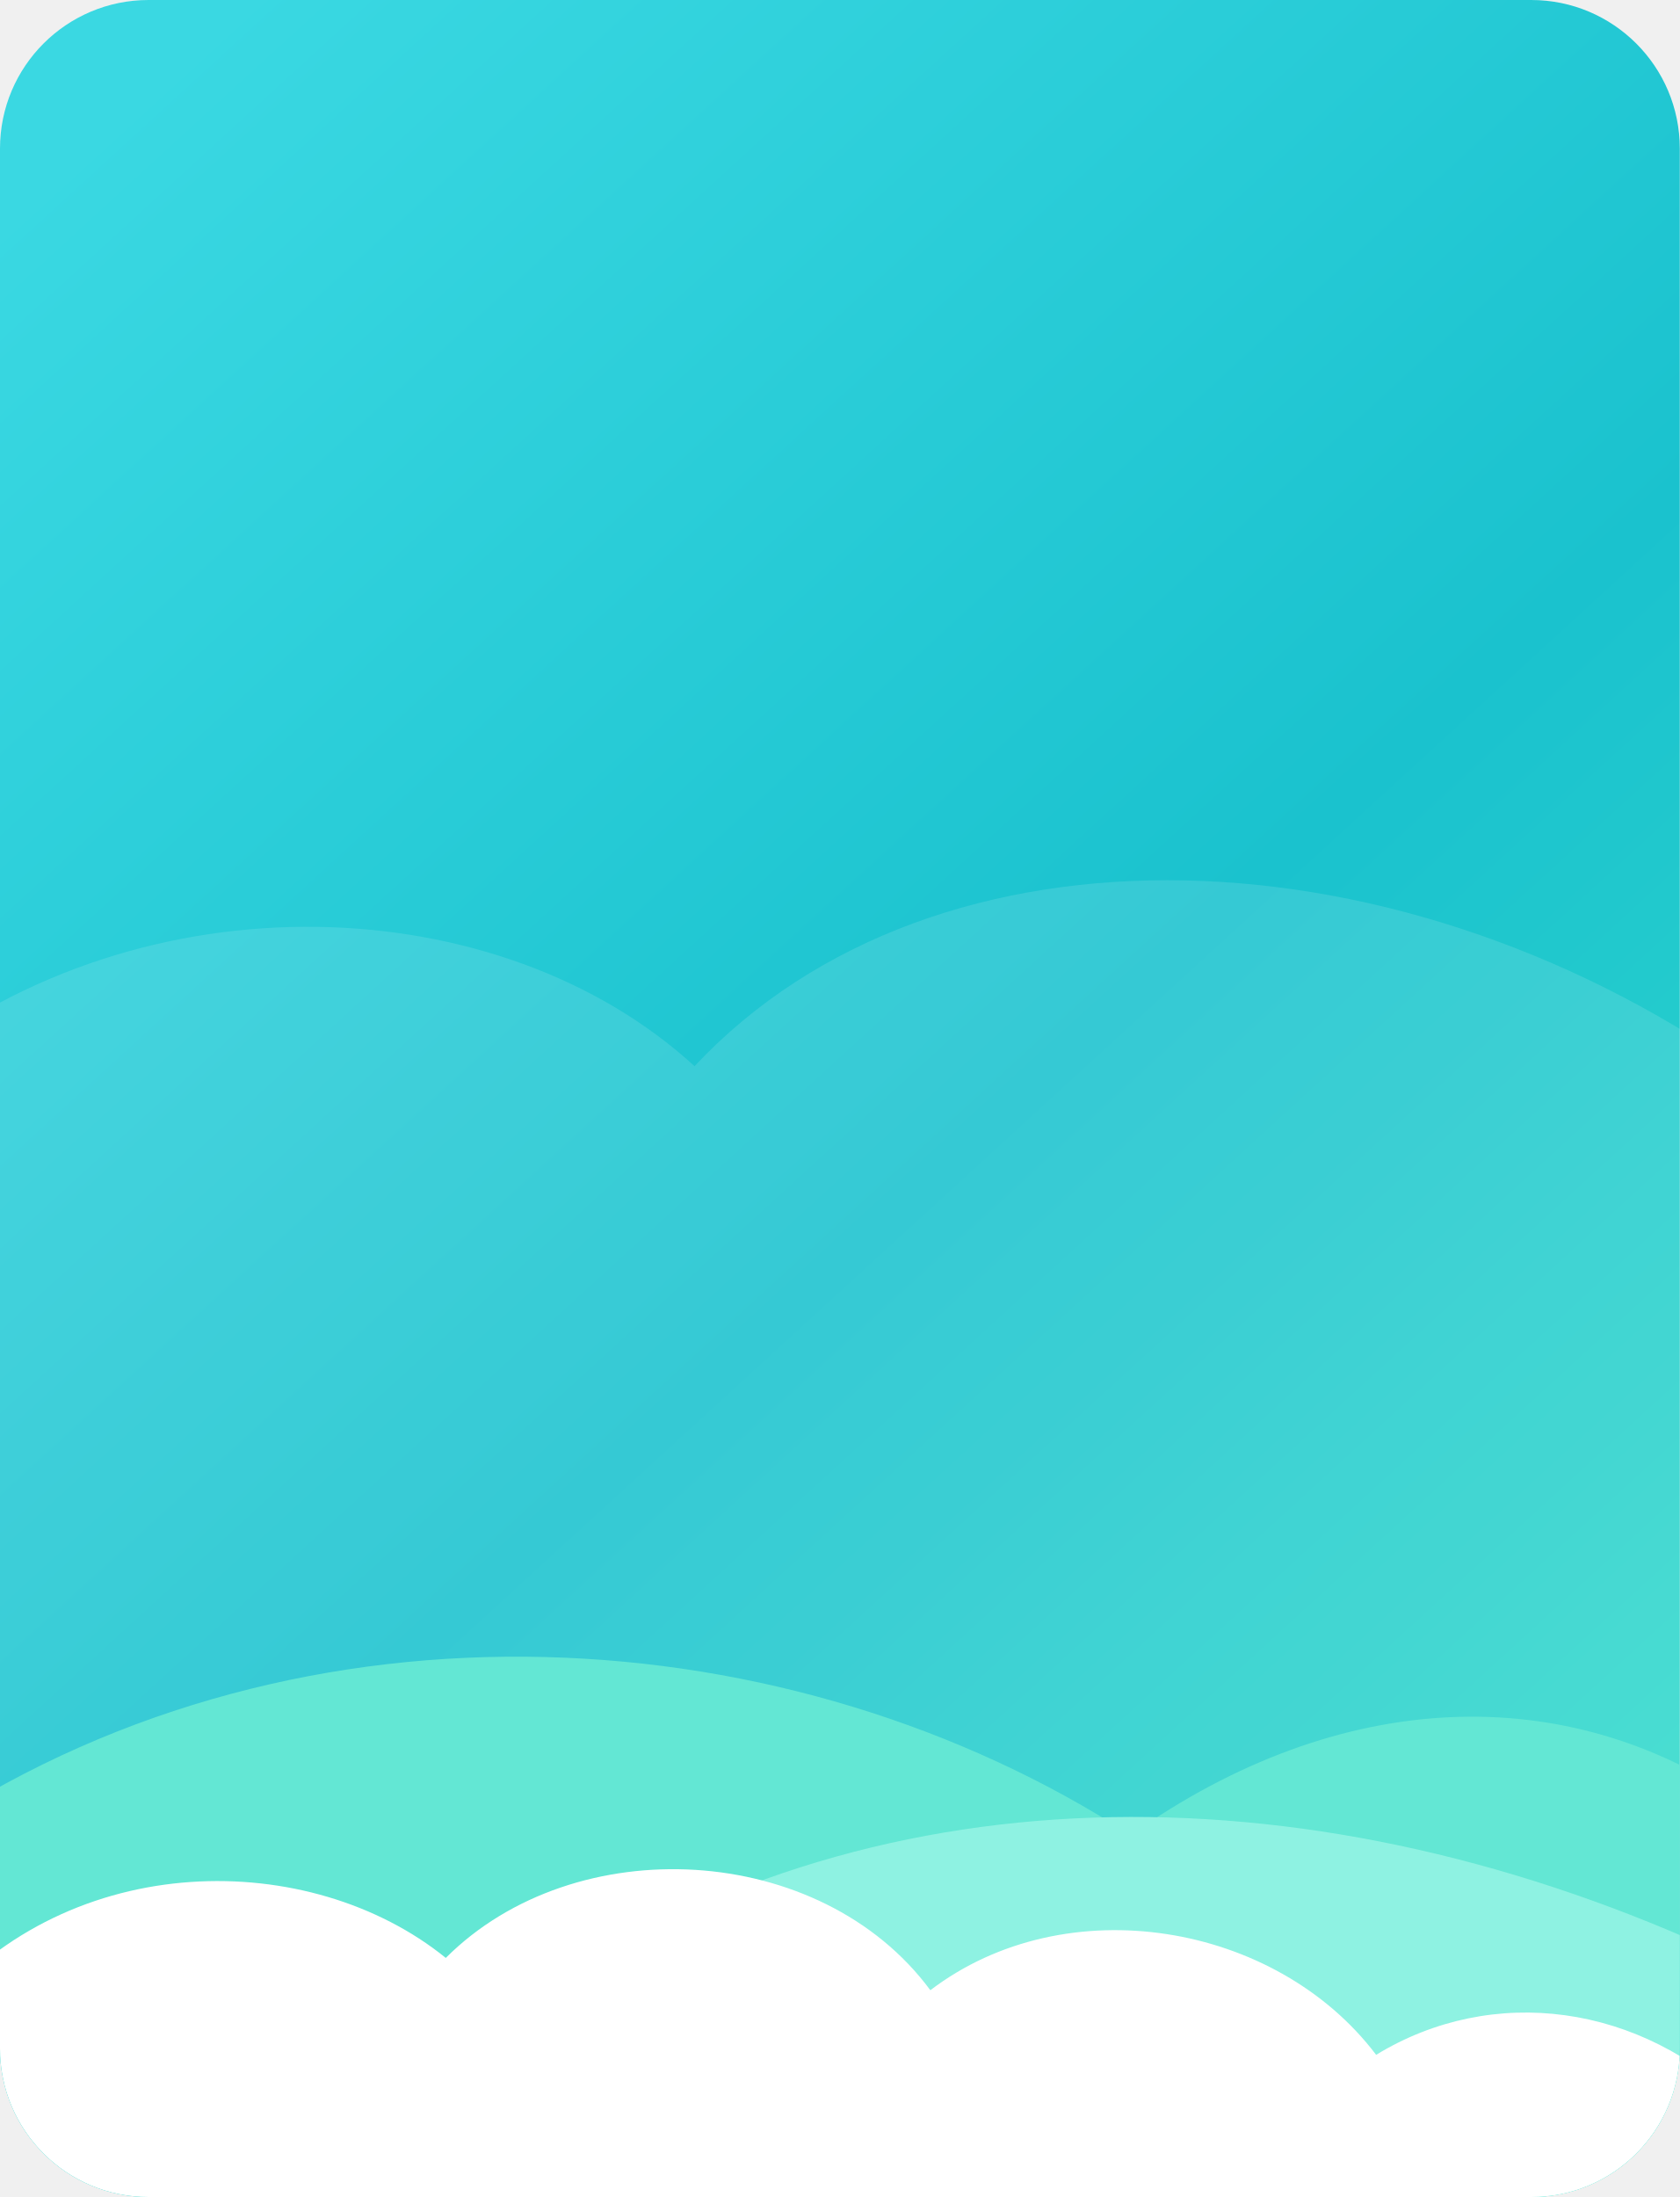
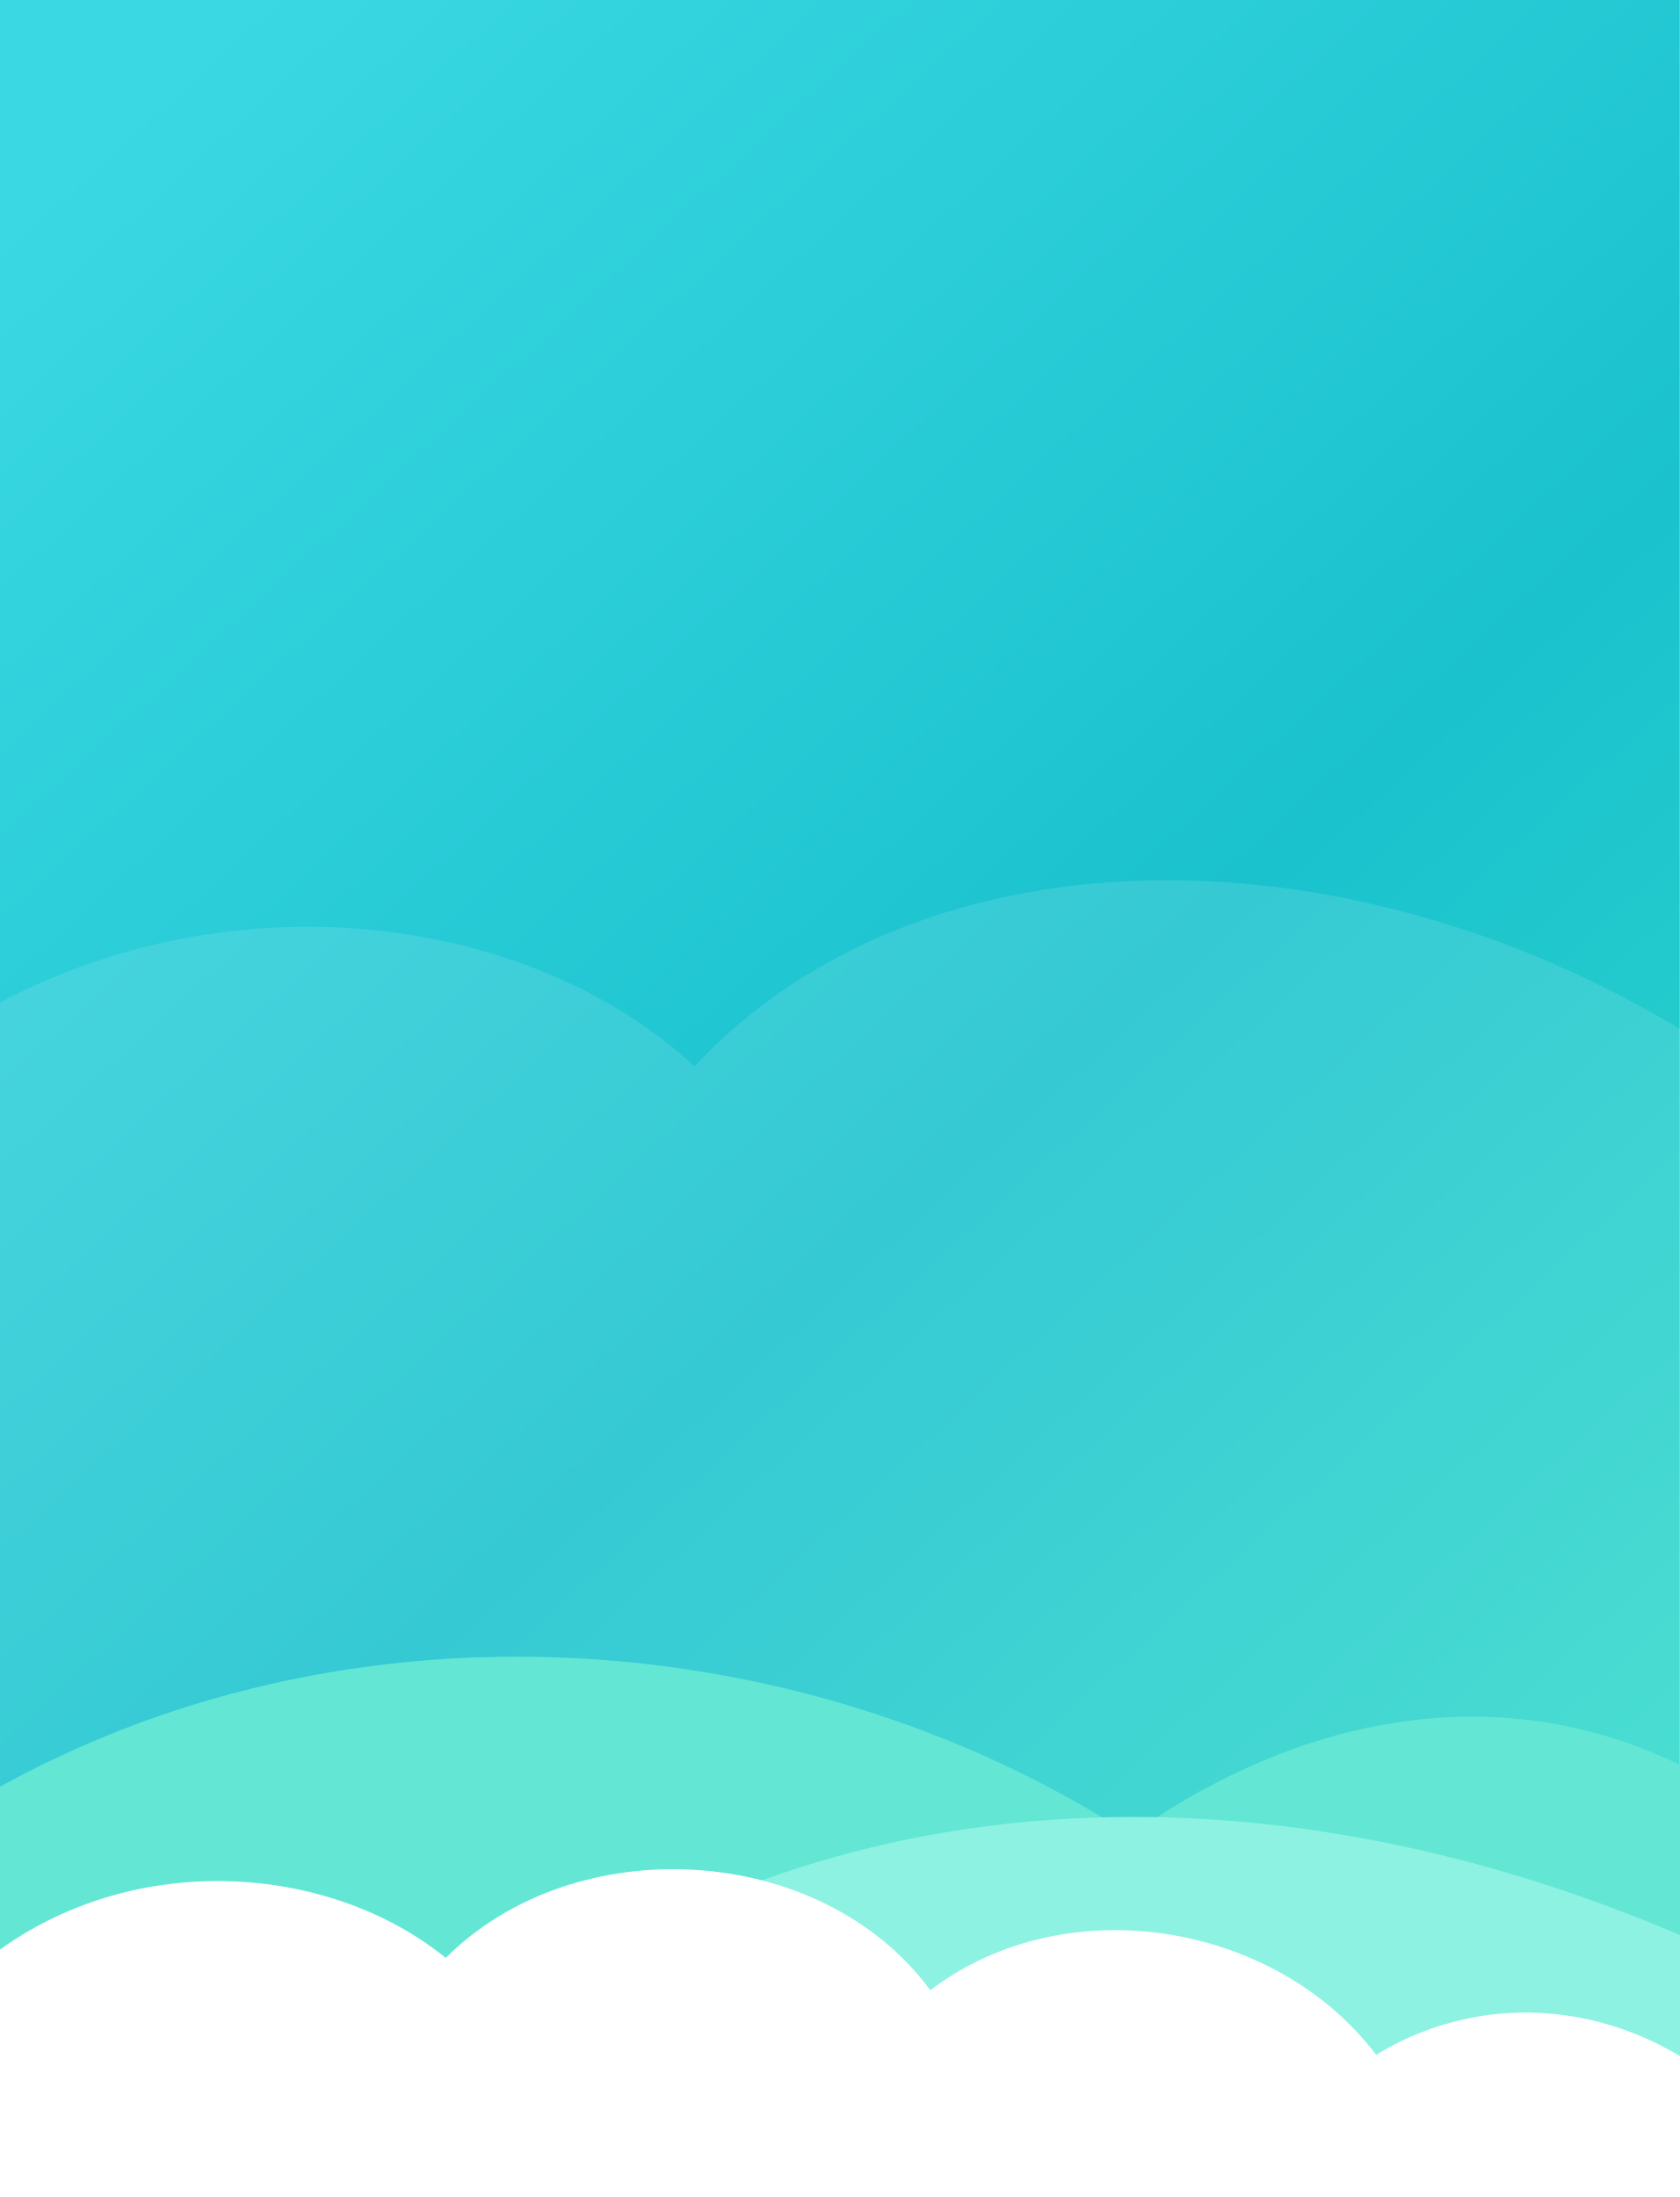
- <svg xmlns="http://www.w3.org/2000/svg" viewBox="0 0 520 680" fill="none">
+ <svg xmlns="http://www.w3.org/2000/svg" viewBox="0 0 520 680" preserveAspectRatio="none" fill="none">
  <defs>
    <linearGradient id="pp-auth-card" x1="15%" y1="0%" x2="85%" y2="100%">
      <stop offset="0%" stop-color="#3AD8E2" />
      <stop offset="55%" stop-color="#1AC2CE" />
      <stop offset="100%" stop-color="#35DCCB" />
    </linearGradient>
-     <clipPath id="pp-auth-clip">
-       <rect x="0" y="0" width="520" height="680" rx="46" />
-     </clipPath>
  </defs>
-   <g clip-path="url(#pp-auth-clip)">
-     <rect width="520" height="680" fill="url(#pp-auth-card)" />
-     <path d="M-30 330C45 270 155 275 215 330C290 250 435 255 545 335V680H-30V330Z" fill="#FFFFFF" opacity="0.12" />
-     <path d="M-20 565C95 490 245 500 350 568C415 522 485 520 540 558V690H-20V565Z" fill="#63E7D4" />
-     <path d="M175 612C280 545 415 548 540 608V690H175V612Z" fill="#8EF2E2" />
-     <path d="M-20 622C22 572 96 572 138 606C178 566 254 570 288 616C330 584 395 595 426 636C462 614 508 620 540 652V690H-20V622Z" fill="#FFFFFF" />
-   </g>
+   <rect width="520" height="680" fill="url(#pp-auth-card)" />
+   <path d="M-30 330C45 270 155 275 215 330C290 250 435 255 545 335V680H-30V330Z" fill="#FFFFFF" opacity="0.12" />
+   <path d="M-20 565C95 490 245 500 350 568C415 522 485 520 540 558V690H-20V565Z" fill="#63E7D4" />
+   <path d="M175 612C280 545 415 548 540 608V690H175V612Z" fill="#8EF2E2" />
+   <path d="M-20 622C22 572 96 572 138 606C178 566 254 570 288 616C330 584 395 595 426 636C462 614 508 620 540 652V690H-20V622Z" fill="#FFFFFF" />
</svg>
